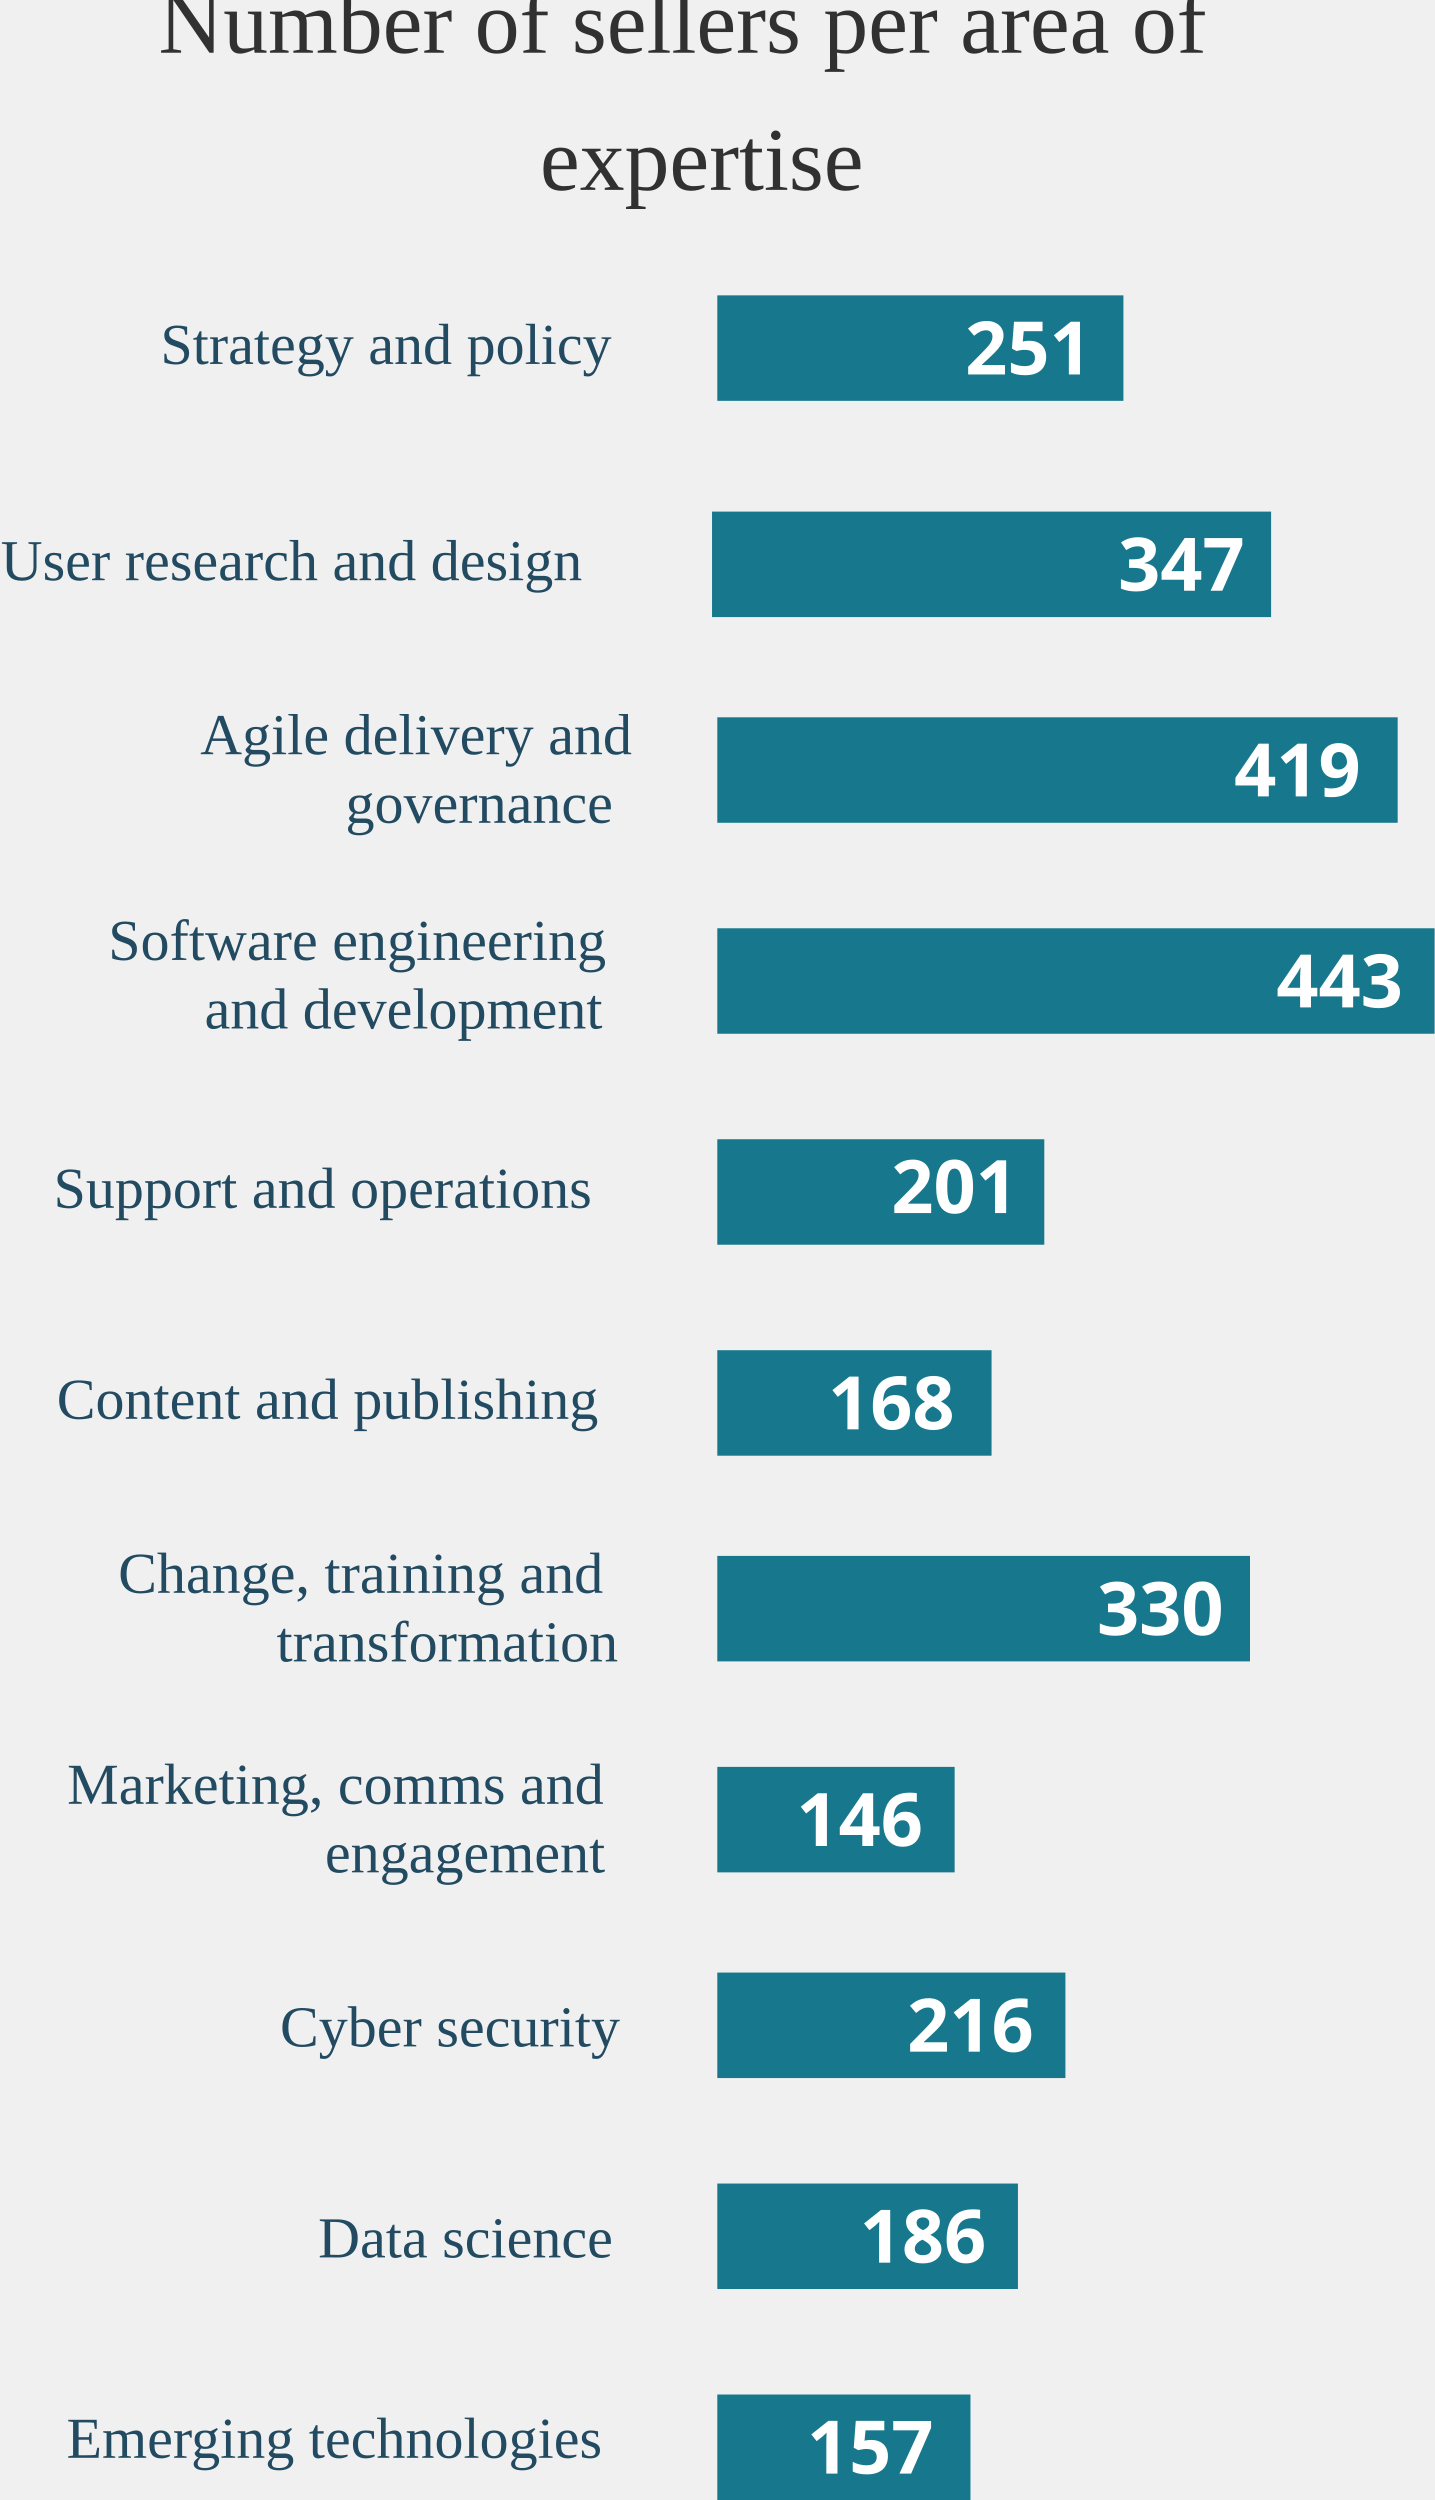
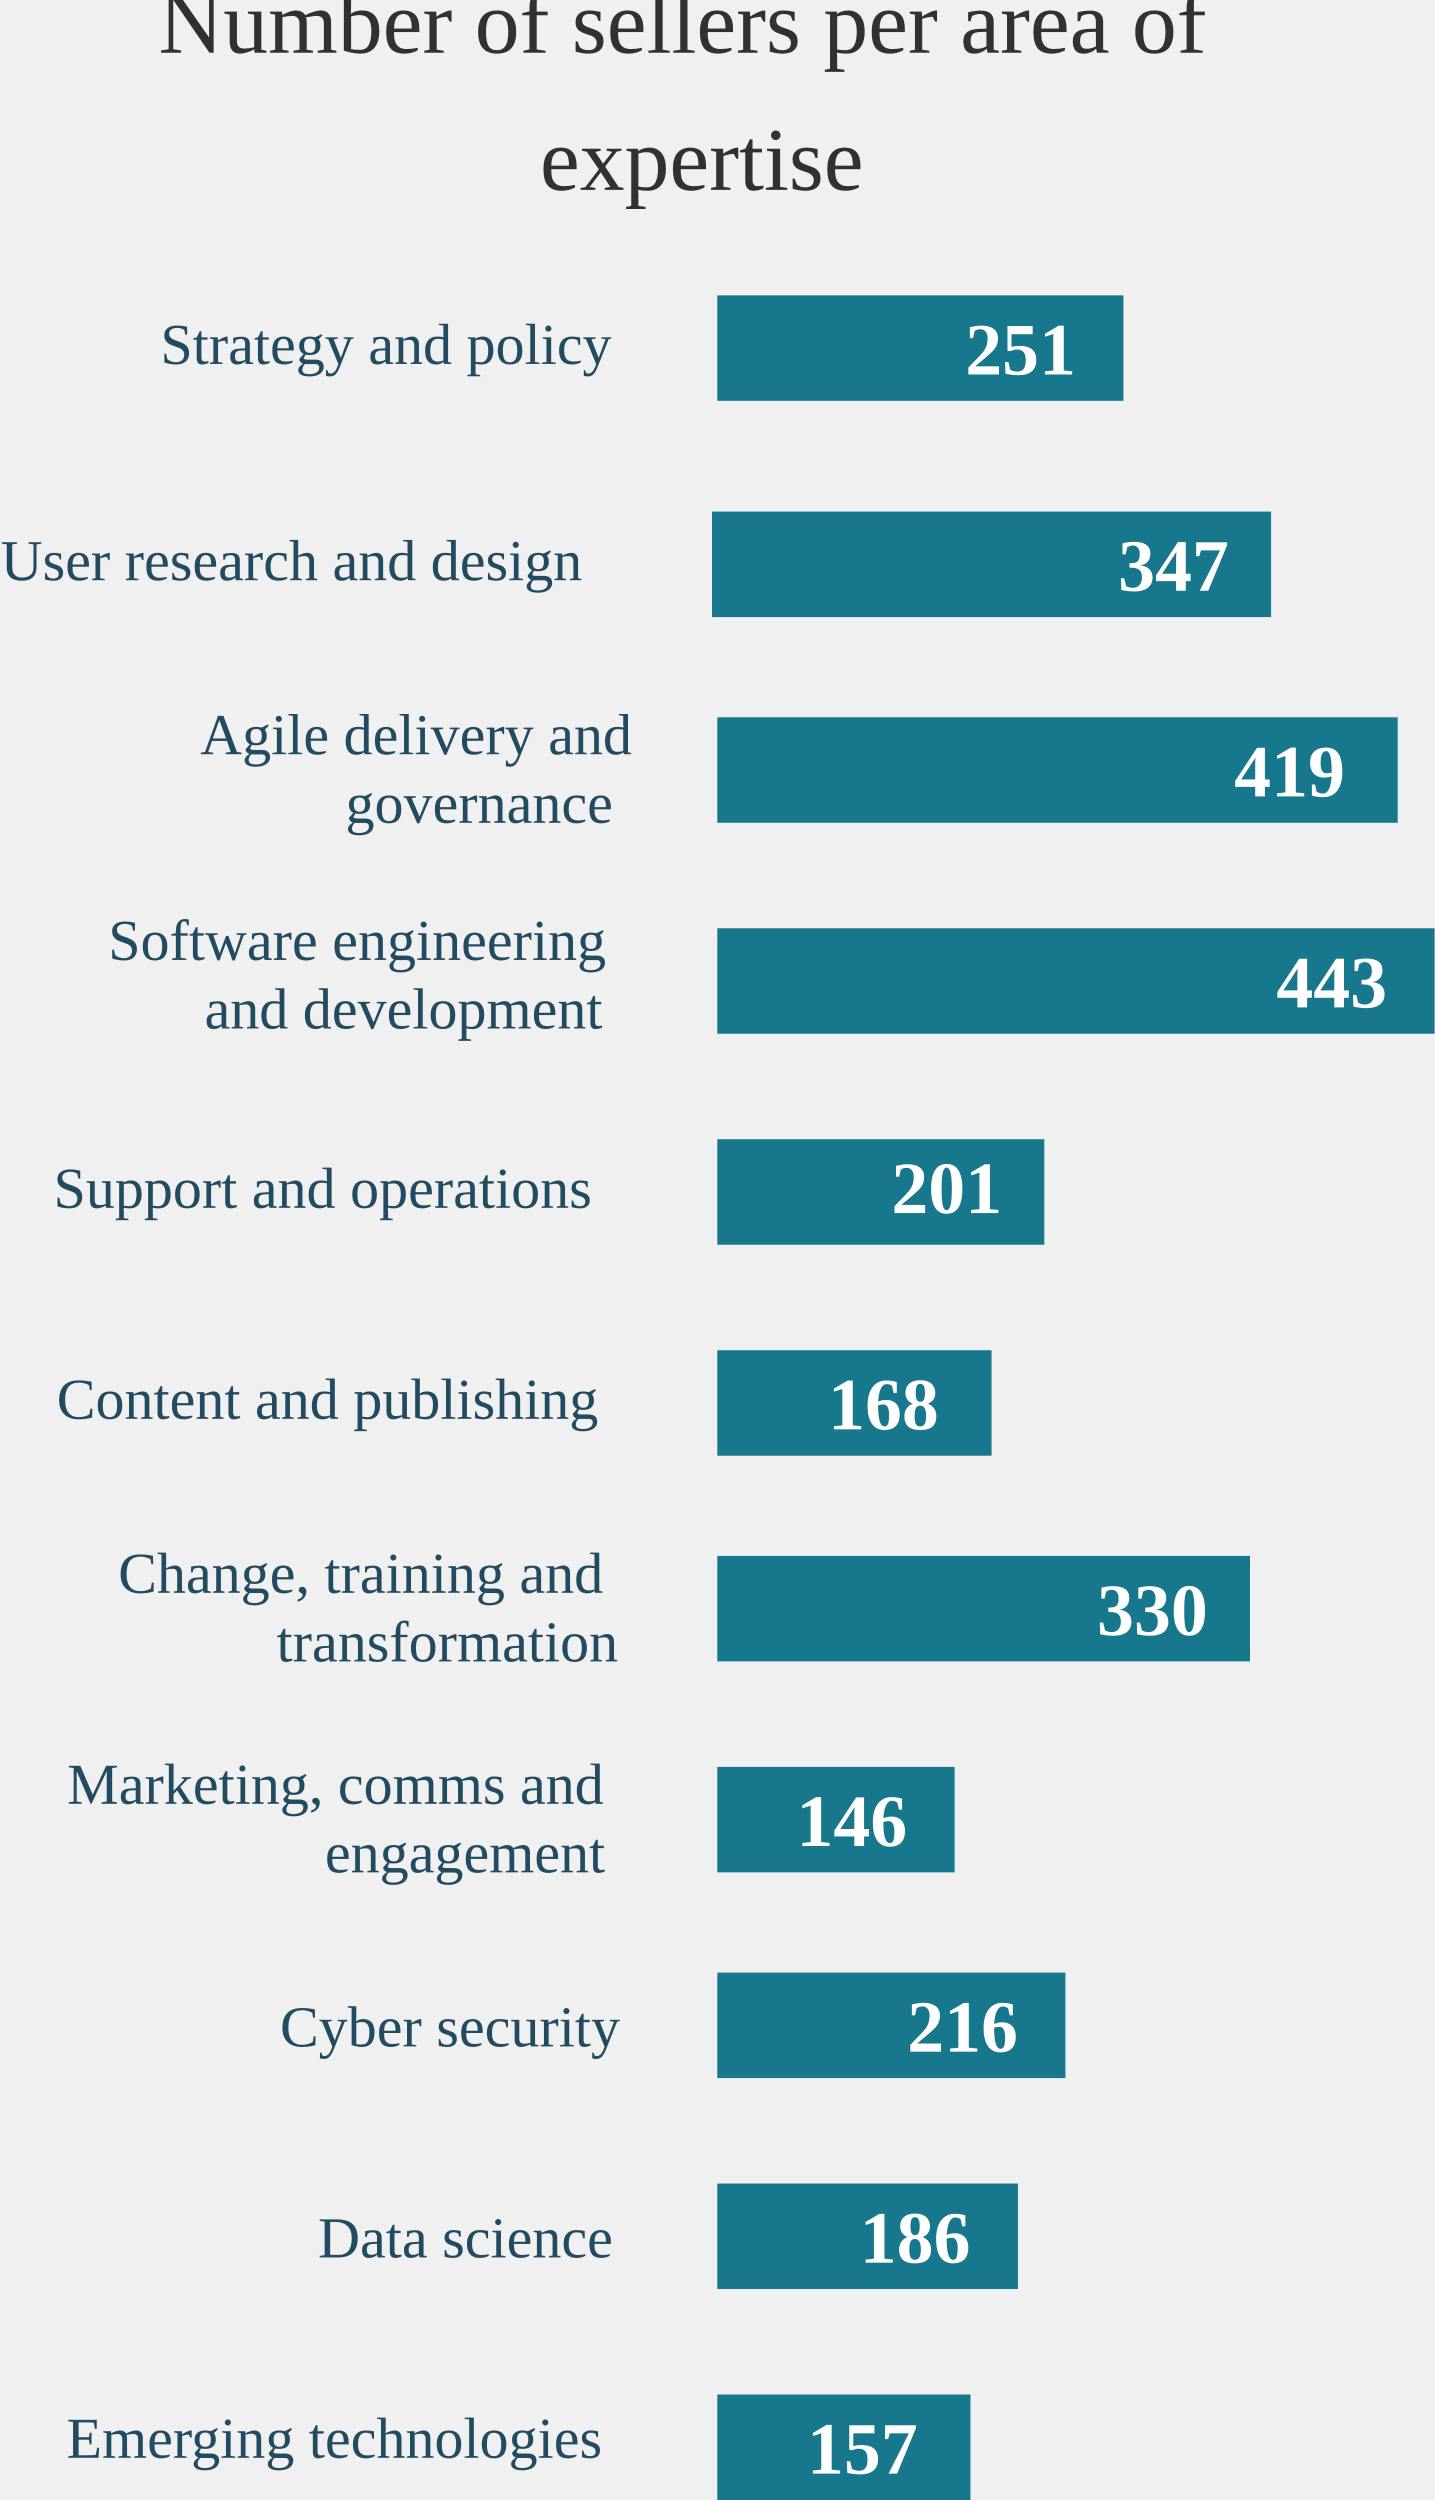
<svg xmlns="http://www.w3.org/2000/svg" width="272px" height="474px" viewBox="0 0 272 474" version="1.1">
  <defs />
  <g id="Jan-monthly-report-less-than-767px" stroke="none" stroke-width="1" fill="none" fill-rule="evenodd" transform="translate(-24, -3896)">
    <g id="767-#-sellers-per-area-of-expertise" transform="translate(24, 3890)">
-       <text id="Strategy-and-policy" font-family=".HelveticaNeueDeskInterface-Regular, SFNS Display" font-size="11" font-weight="normal" fill="#224A61">
+       <text id="Strategy-and-policy" font-size="11" font-weight="normal" fill="#224A61">
        <tspan x="30.417" y="75">Strategy and policy</tspan>
      </text>
-       <text id="User-research-and-de" font-family=".HelveticaNeueDeskInterface-Regular, SFNS Display" font-size="11" font-weight="normal" fill="#224A61">
+       <text id="User-research-and-de" font-size="11" font-weight="normal" fill="#224A61">
        <tspan x="0.13" y="116">User research and design</tspan>
      </text>
-       <text id="Agile-delivery-and-g" font-family=".HelveticaNeueDeskInterface-Regular, SFNS Display" font-size="11" font-weight="normal" fill="#224A61">
+       <text id="Agile-delivery-and-g" font-size="11" font-weight="normal" fill="#224A61">
        <tspan x="37.958" y="149">Agile delivery and </tspan>
        <tspan x="65.507" y="162">governance</tspan>
      </text>
-       <text id="Software-engineering" font-family=".HelveticaNeueDeskInterface-Regular, SFNS Display" font-size="11" font-weight="normal" fill="#224A61">
+       <text id="Software-engineering" font-size="11" font-weight="normal" fill="#224A61">
        <tspan x="20.529" y="188">Software engineering </tspan>
        <tspan x="38.78" y="201">and development</tspan>
      </text>
-       <text id="Support-and-operatio" font-family=".HelveticaNeueDeskInterface-Regular, SFNS Display" font-size="11" font-weight="normal" fill="#224A61">
+       <text id="Support-and-operatio" font-size="11" font-weight="normal" fill="#224A61">
        <tspan x="10.158" y="235">Support and operations</tspan>
      </text>
-       <text id="Content-and-publishi" font-family=".HelveticaNeueDeskInterface-Regular, SFNS Display" font-size="11" font-weight="normal" fill="#224A61">
+       <text id="Content-and-publishi" font-size="11" font-weight="normal" fill="#224A61">
        <tspan x="10.765" y="275">Content and publishing</tspan>
      </text>
-       <text id="Marketing,-comms-and" font-family=".HelveticaNeueDeskInterface-Regular, SFNS Display" font-size="11" font-weight="normal" fill="#224A61">
+       <text id="Marketing,-comms-and" font-size="11" font-weight="normal" fill="#224A61">
        <tspan x="12.736" y="348">Marketing, comms and </tspan>
        <tspan x="61.602" y="361">engagement</tspan>
      </text>
-       <text id="Change,-training-and" font-family=".HelveticaNeueDeskInterface-Regular, SFNS Display" font-size="11" font-weight="normal" fill="#224A61">
+       <text id="Change,-training-and" font-size="11" font-weight="normal" fill="#224A61">
        <tspan x="22.415" y="308">Change, training and </tspan>
        <tspan x="52.434" y="321">transformation</tspan>
      </text>
-       <text id="Cyber-security" font-family=".HelveticaNeueDeskInterface-Regular, SFNS Display" font-size="11" font-weight="normal" fill="#224A61">
+       <text id="Cyber-security" font-size="11" font-weight="normal" fill="#224A61">
        <tspan x="53.094" y="394">Cyber security</tspan>
      </text>
-       <text id="Data-science" font-family=".HelveticaNeueDeskInterface-Regular, SFNS Display" font-size="11" font-weight="normal" fill="#224A61">
+       <text id="Data-science" font-size="11" font-weight="normal" fill="#224A61">
        <tspan x="60.318" y="434">Data science</tspan>
      </text>
-       <text id="Emerging-technologie" font-family=".HelveticaNeueDeskInterface-Regular, SFNS Display" font-size="11" font-weight="normal" fill="#224A61">
+       <text id="Emerging-technologie" font-size="11" font-weight="normal" fill="#224A61">
        <tspan x="12.623" y="472">Emerging technologies</tspan>
      </text>
-       <text id="Number-of-sellers-pe" font-family=".HelveticaNeueDeskInterface-Regular, SFNS Display" font-size="17" font-weight="normal" line-spacing="26" fill="#313131">
+       <text id="Number-of-sellers-pe" font-size="17" font-weight="normal" line-spacing="26" fill="#313131">
        <tspan x="30.049" y="16">Number of sellers per area of </tspan>
        <tspan x="102.369" y="42">expertise</tspan>
      </text>
      <polygon id="Combined-Shape-Copy-2" fill="#17788D" fill-rule="nonzero" points="136 62 213 62 213 82 136 82" />
-       <text id="251" font-family="OpenSans-Bold, Open Sans" font-size="14" font-weight="bold" fill="#FFFFFF">
+       <text id="251" font-size="14" font-weight="bold" fill="#FFFFFF">
        <tspan x="183" y="77">251</tspan>
      </text>
      <polygon id="Combined-Shape-Copy" fill="#17788D" fill-rule="nonzero" points="136 142 265 142 265 162 136 162" />
-       <text id="419" font-family="OpenSans-Bold, Open Sans" font-size="14" font-weight="bold" fill="#FFFFFF">
+       <text id="419" font-size="14" font-weight="bold" fill="#FFFFFF">
        <tspan x="234" y="157">419</tspan>
      </text>
      <polygon id="Combined-Shape" fill="#17788D" fill-rule="nonzero" points="136 182 272 182 272 202 136 202" />
-       <text id="443" font-family="OpenSans-Bold, Open Sans" font-size="14" font-weight="bold" fill="#FFFFFF">
+       <text id="443" font-size="14" font-weight="bold" fill="#FFFFFF">
        <tspan x="242" y="197">443</tspan>
      </text>
      <polygon id="Combined-Shape" fill="#17788D" fill-rule="nonzero" points="135 103 241 103 241 123 135 123" />
-       <text id="347" font-family="OpenSans-Bold, Open Sans" font-size="14" font-weight="bold" fill="#FFFFFF">
+       <text id="347" font-size="14" font-weight="bold" fill="#FFFFFF">
        <tspan x="212" y="118">347</tspan>
      </text>
      <polygon id="Combined-Shape" fill="#17788D" fill-rule="nonzero" points="136 262 188 262 188 282 136 282" />
-       <text id="168" font-family="OpenSans-Bold, Open Sans" font-size="14" font-weight="bold" fill="#FFFFFF">
+       <text id="168" font-size="14" font-weight="bold" fill="#FFFFFF">
        <tspan x="157" y="277">168</tspan>
      </text>
      <polygon id="Combined-Shape" fill="#17788D" fill-rule="nonzero" points="136 301 237 301 237 321 136 321" />
-       <text id="330" font-family="OpenSans-Bold, Open Sans" font-size="14" font-weight="bold" fill="#FFFFFF">
+       <text id="330" font-size="14" font-weight="bold" fill="#FFFFFF">
        <tspan x="208" y="316">330</tspan>
      </text>
      <polygon id="Combined-Shape" fill="#17788D" fill-rule="nonzero" points="136 380 202 380 202 400 136 400" />
-       <text id="216" font-family="OpenSans-Bold, Open Sans" font-size="14" font-weight="bold" fill="#FFFFFF">
+       <text id="216" font-size="14" font-weight="bold" fill="#FFFFFF">
        <tspan x="172" y="395">216</tspan>
      </text>
      <polygon id="Combined-Shape" fill="#17788D" fill-rule="nonzero" points="136 222 198 222 198 242 136 242" />
-       <text id="201" font-family="OpenSans-Bold, Open Sans" font-size="14" font-weight="bold" fill="#FFFFFF">
+       <text id="201" font-size="14" font-weight="bold" fill="#FFFFFF">
        <tspan x="169" y="236">201</tspan>
      </text>
      <polygon id="Combined-Shape" fill="#17788D" fill-rule="nonzero" points="136 420 193 420 193 440 136 440" />
-       <text id="186" font-family="OpenSans-Bold, Open Sans" font-size="14" font-weight="bold" fill="#FFFFFF">
+       <text id="186" font-size="14" font-weight="bold" fill="#FFFFFF">
        <tspan x="163" y="435">186</tspan>
      </text>
      <polygon id="Combined-Shape" fill="#17788D" fill-rule="nonzero" points="136 460 184 460 184 480 136 480" />
-       <text id="157" font-family="OpenSans-Bold, Open Sans" font-size="14" font-weight="bold" fill="#FFFFFF">
+       <text id="157" font-size="14" font-weight="bold" fill="#FFFFFF">
        <tspan x="153" y="475">157</tspan>
      </text>
      <polygon id="Combined-Shape" fill="#17788D" fill-rule="nonzero" points="136 341 181 341 181 361 136 361" />
-       <text id="146" font-family="OpenSans-Bold, Open Sans" font-size="14" font-weight="bold" fill="#FFFFFF">
+       <text id="146" font-size="14" font-weight="bold" fill="#FFFFFF">
        <tspan x="151" y="356">146</tspan>
      </text>
    </g>
  </g>
</svg>
